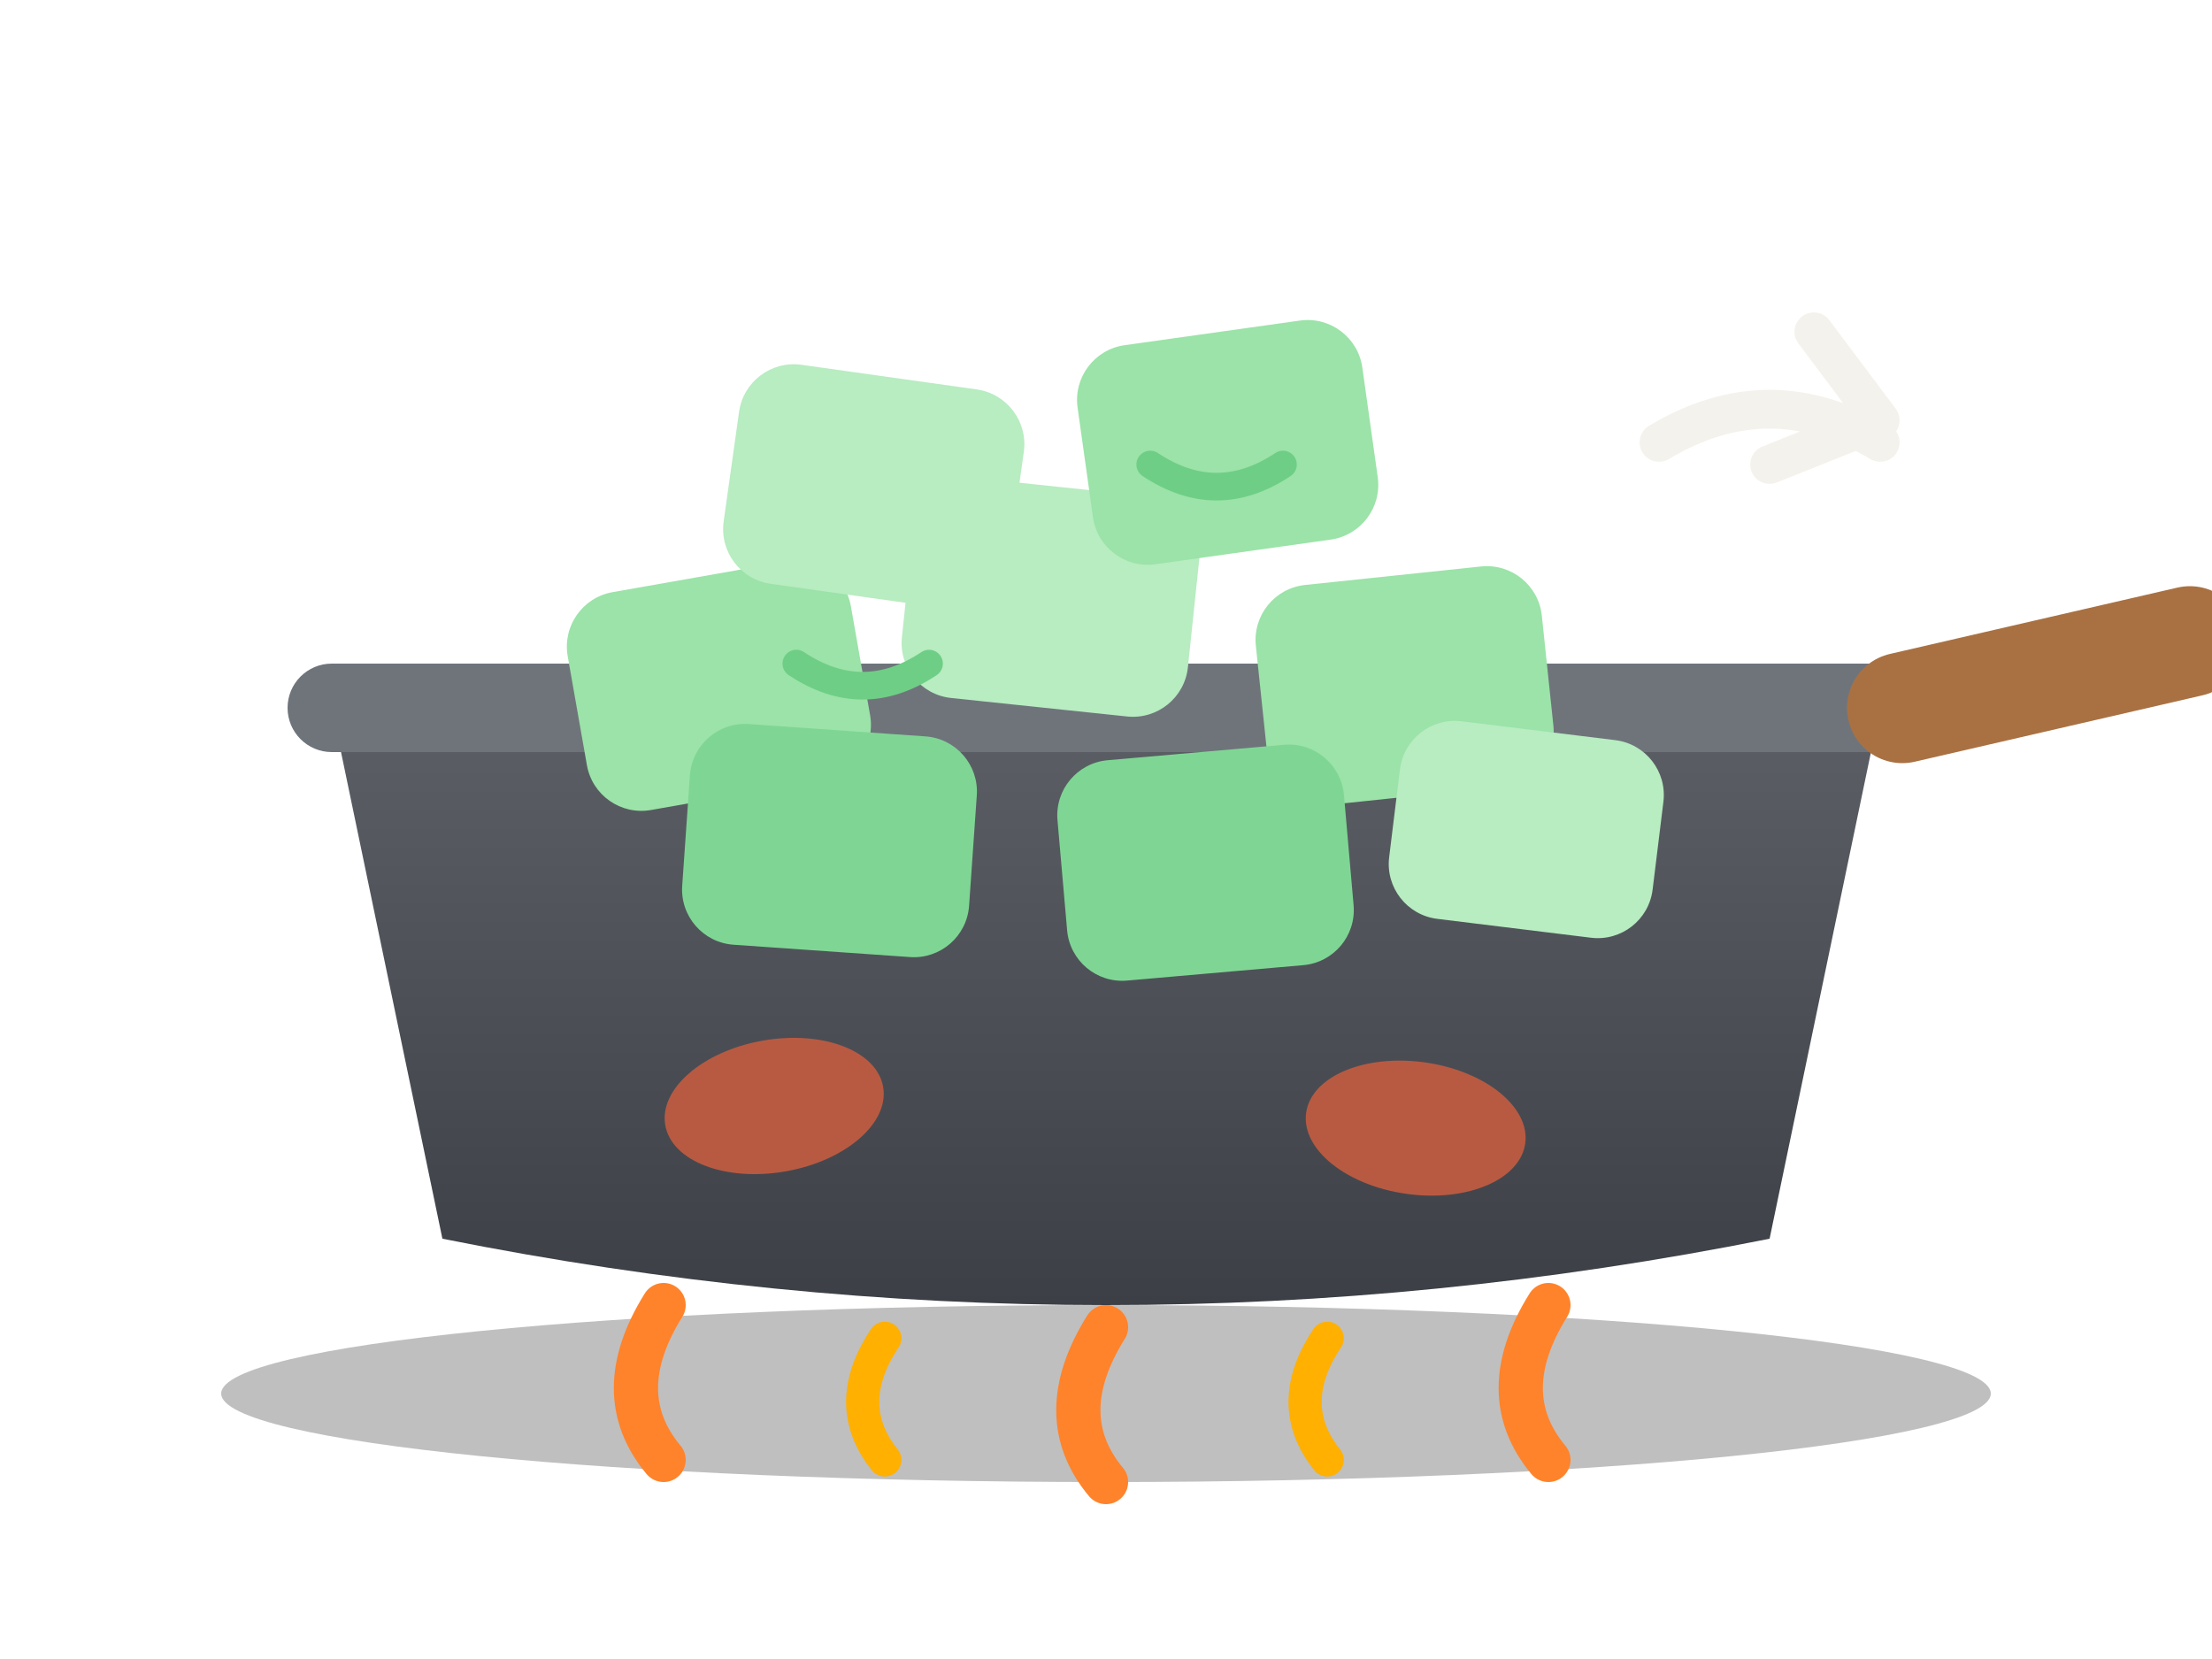
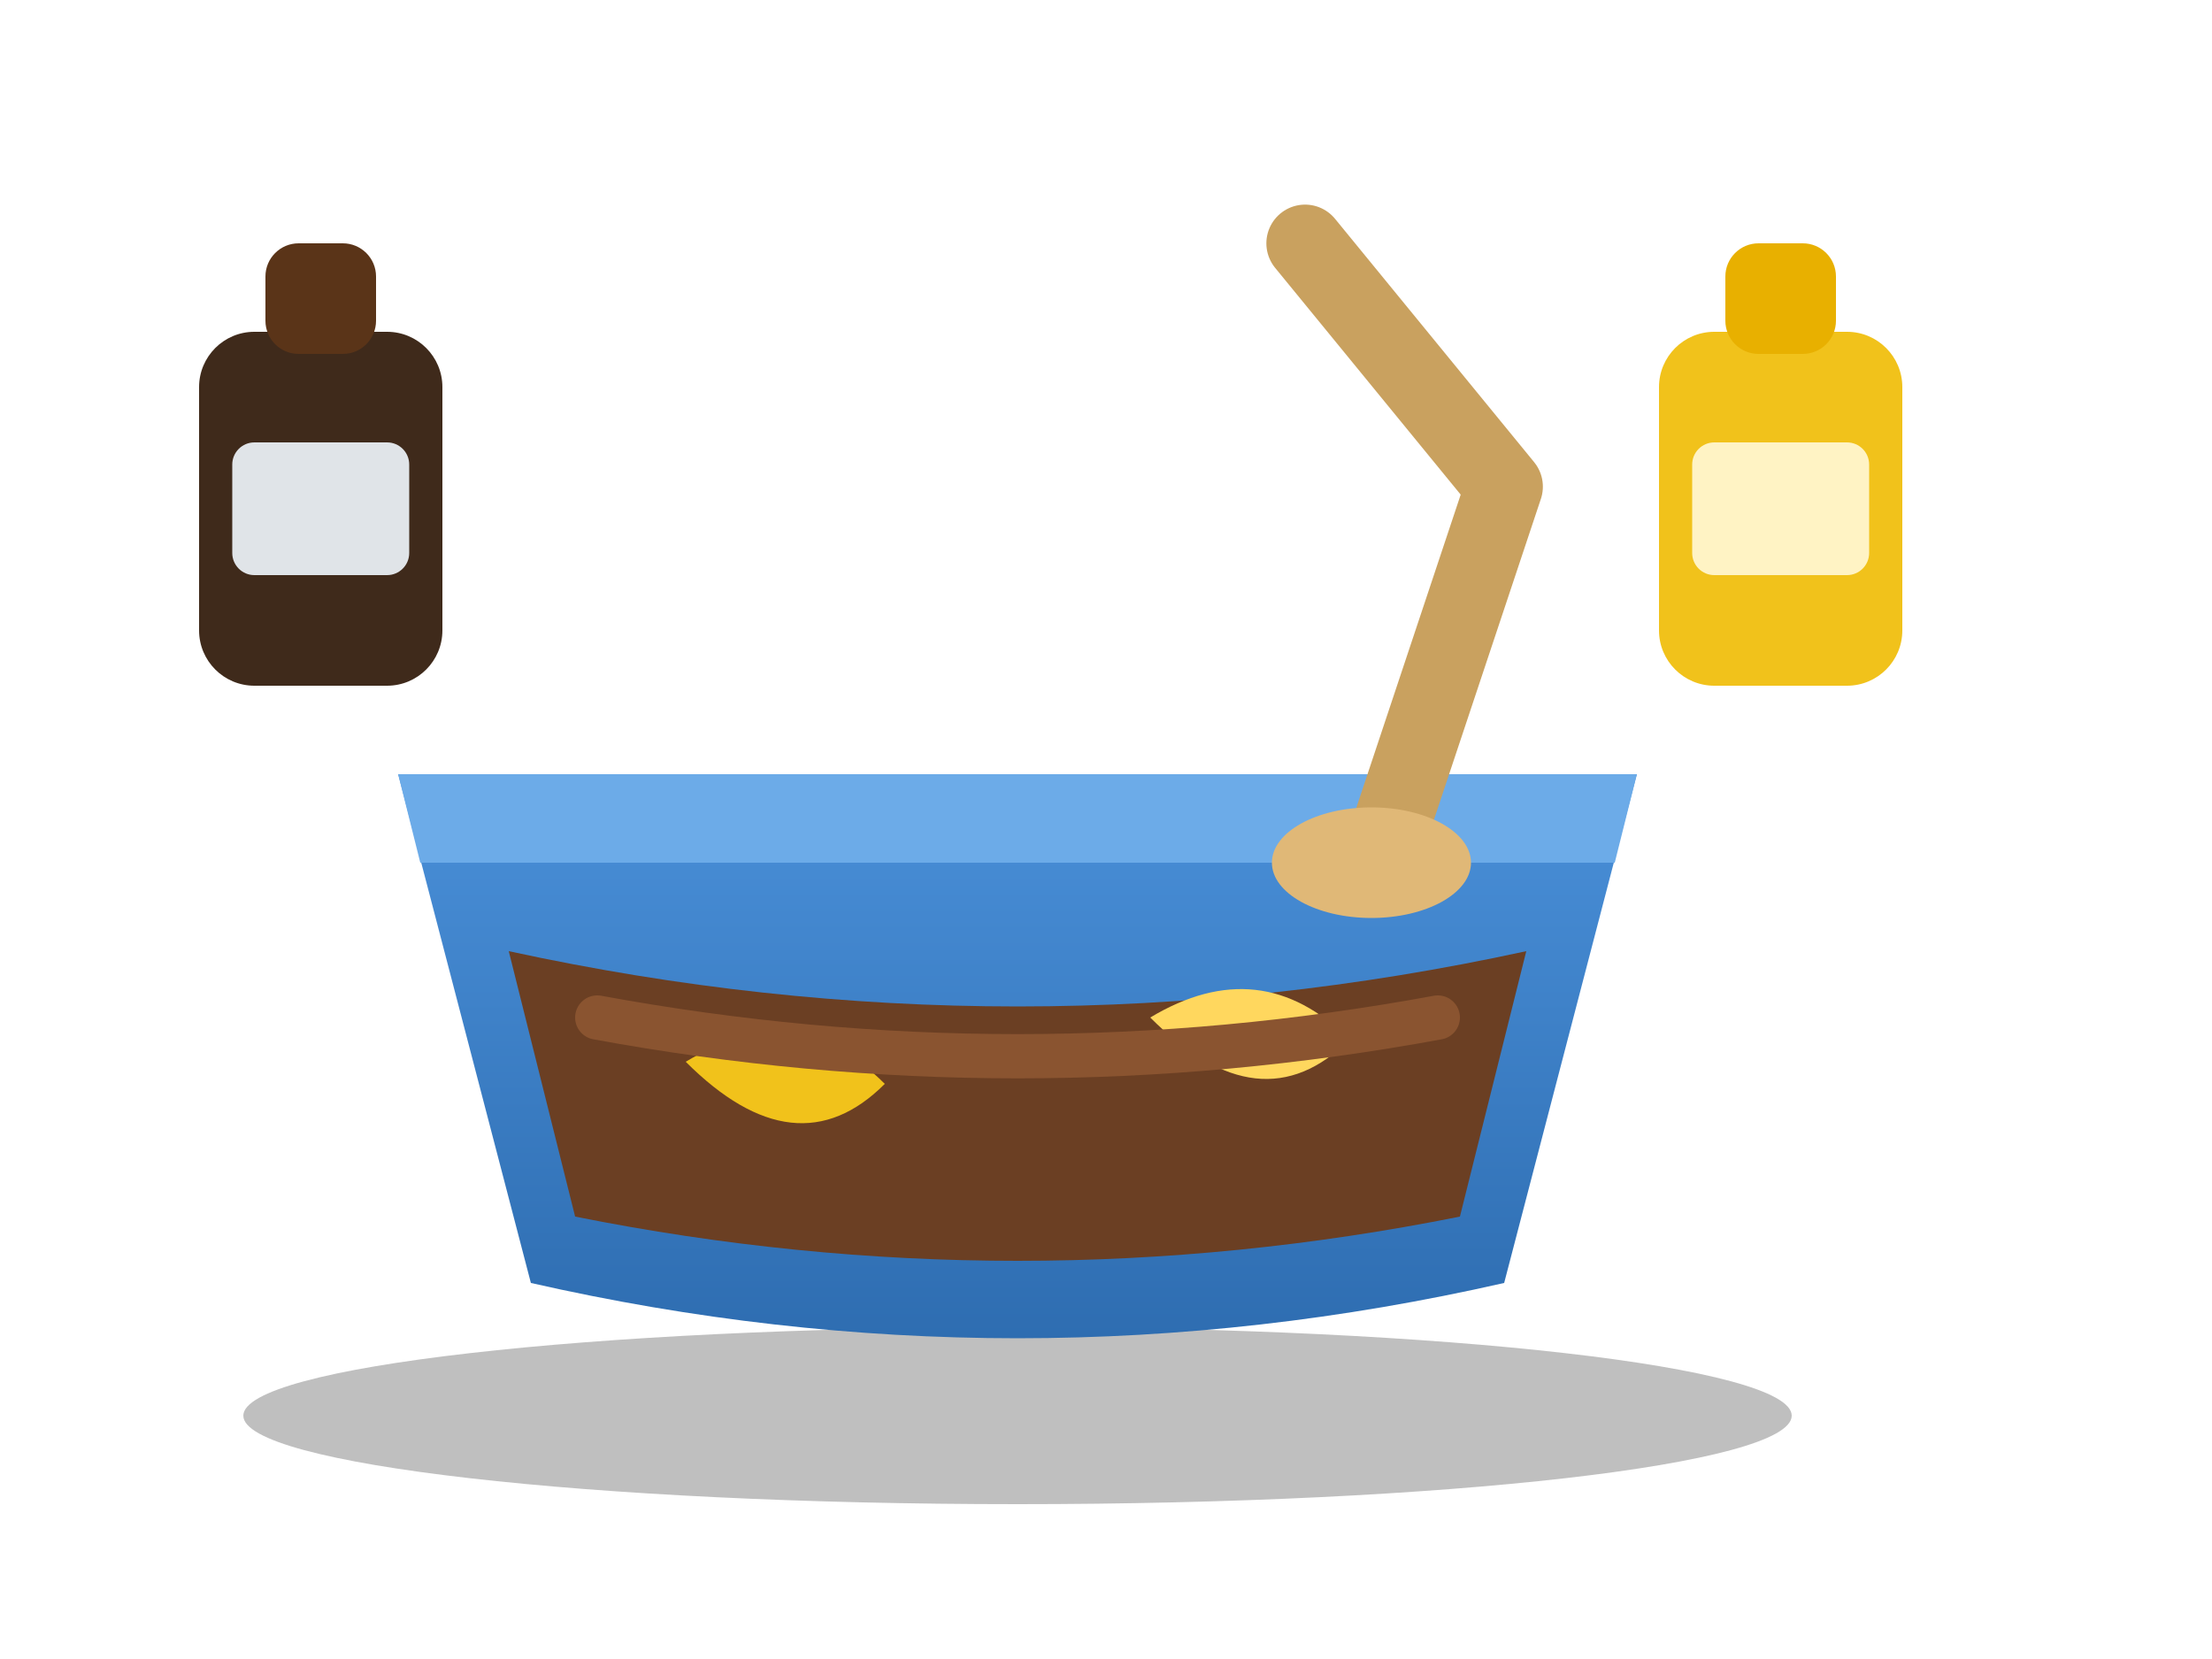
- <svg xmlns="http://www.w3.org/2000/svg" viewBox="0 0 200 150" role="img" aria-label="A tall pile of cabbage added to the pan on top of the sausage">
+ <svg xmlns="http://www.w3.org/2000/svg" viewBox="0 0 200 150" role="img" aria-label="Soy sauce and mustard stirred together in a small bowl">
  <defs>
-     <linearGradient id="pan" x1="0" y1="0" x2="0" y2="1">
-       <stop offset="0" stop-color="#5c6066" />
-       <stop offset="1" stop-color="#3c4046" />
+     <linearGradient id="bowl" x1="0" y1="0" x2="0" y2="1">
+       <stop offset="0" stop-color="#4a90d9" />
+       <stop offset="1" stop-color="#2e6db1" />
    </linearGradient>
  </defs>
-   <ellipse cx="100" cy="126" rx="80" ry="8" fill="#000" opacity="0.25" />
-   <path d="M30 64 L170 64 L160 112 Q100 124 40 112 Z" fill="url(#pan)" />
-   <rect x="26" y="60" width="148" height="8" rx="4" fill="#6f747b" />
-   <path d="M172 64 L198 58" stroke="#a97142" stroke-width="10" stroke-linecap="round" />
-   <g>
-     <rect x="52" y="52" width="26" height="20" rx="5" fill="#9be3a8" transform="rotate(-10 65 62)" />
-     <rect x="82" y="44" width="26" height="20" rx="5" fill="#b8ecc1" transform="rotate(6 95 54)" />
-     <rect x="114" y="52" width="26" height="20" rx="5" fill="#9be3a8" transform="rotate(-6 127 62)" />
-     <rect x="66" y="34" width="26" height="20" rx="5" fill="#b8ecc1" transform="rotate(8 79 44)" />
-     <rect x="98" y="30" width="26" height="20" rx="5" fill="#9be3a8" transform="rotate(-8 111 40)" />
-     <rect x="62" y="66" width="26" height="20" rx="5" fill="#7fd694" transform="rotate(4 75 76)" />
-     <rect x="96" y="68" width="26" height="20" rx="5" fill="#7fd694" transform="rotate(-5 109 78)" />
-     <rect x="126" y="66" width="24" height="18" rx="5" fill="#b8ecc1" transform="rotate(7 138 75)" />
-     <path d="M72 60 q6 4 12 0" stroke="#6fce85" stroke-width="2.5" fill="none" stroke-linecap="round" />
-     <path d="M104 42 q6 4 12 0" stroke="#6fce85" stroke-width="2.5" fill="none" stroke-linecap="round" />
+   <ellipse cx="92" cy="128" rx="70" ry="8" fill="#000" opacity="0.25" />
+   <path d="M36 70 L148 70 L136 116 Q92 126 48 116 Z" fill="url(#bowl)" />
+   <path d="M36 70 L148 70 L146 78 L38 78 Z" fill="#6cabe8" />
+   <path d="M46 86 Q92 96 138 86 L132 110 Q92 118 52 110 Z" fill="#6b3f23" />
+   <path d="M62 96 q10 -6 18 2 q-8 8 -18 -2 Z" fill="#f1c21b" />
+   <path d="M104 92 q10 -6 18 2 q-8 8 -18 -2 Z" fill="#ffd75e" />
+   <path d="M54 92 Q92 99 130 92" stroke="#8a5430" stroke-width="4" fill="none" stroke-linecap="round" />
+   <path d="M118 22 L136 44 L126 74" stroke="#c9a15f" stroke-width="7" fill="none" stroke-linecap="round" stroke-linejoin="round" />
+   <ellipse cx="124" cy="78" rx="9" ry="5" fill="#e0b877" />
+   <g transform="translate(150,30)">
+     <rect x="0" y="0" width="22" height="32" rx="5" fill="#f1c21b" />
+     <rect x="6" y="-8" width="10" height="10" rx="3" fill="#e8b000" />
+     <rect x="3" y="10" width="16" height="12" rx="2" fill="#fff3c4" />
  </g>
-   <ellipse cx="70" cy="100" rx="10" ry="6" fill="#b85a42" transform="rotate(-10 70 100)" />
-   <ellipse cx="128" cy="102" rx="10" ry="6" fill="#b85a42" transform="rotate(8 128 102)" />
-   <path d="M60 118 q-5 8 0 14 M100 120 q-5 8 0 14 M140 118 q-5 8 0 14" stroke="#ff832b" stroke-width="4" fill="none" stroke-linecap="round" />
-   <path d="M80 121 q-4 6 0 11 M120 121 q-4 6 0 11" stroke="#ffb000" stroke-width="3" fill="none" stroke-linecap="round" />
-   <path d="M150 40 q10 -6 20 0 M164 30 L170 38 L160 42" stroke="#f0ece4" stroke-width="3.5" fill="none" stroke-linecap="round" stroke-linejoin="round" opacity="0.7" />
+   <g transform="translate(18,30)">
+     <rect x="0" y="0" width="22" height="32" rx="5" fill="#3f2a1b" />
+     <rect x="6" y="-8" width="10" height="10" rx="3" fill="#5a3418" />
+     <rect x="3" y="10" width="16" height="12" rx="2" fill="#e0e4e8" />
+   </g>
</svg>
